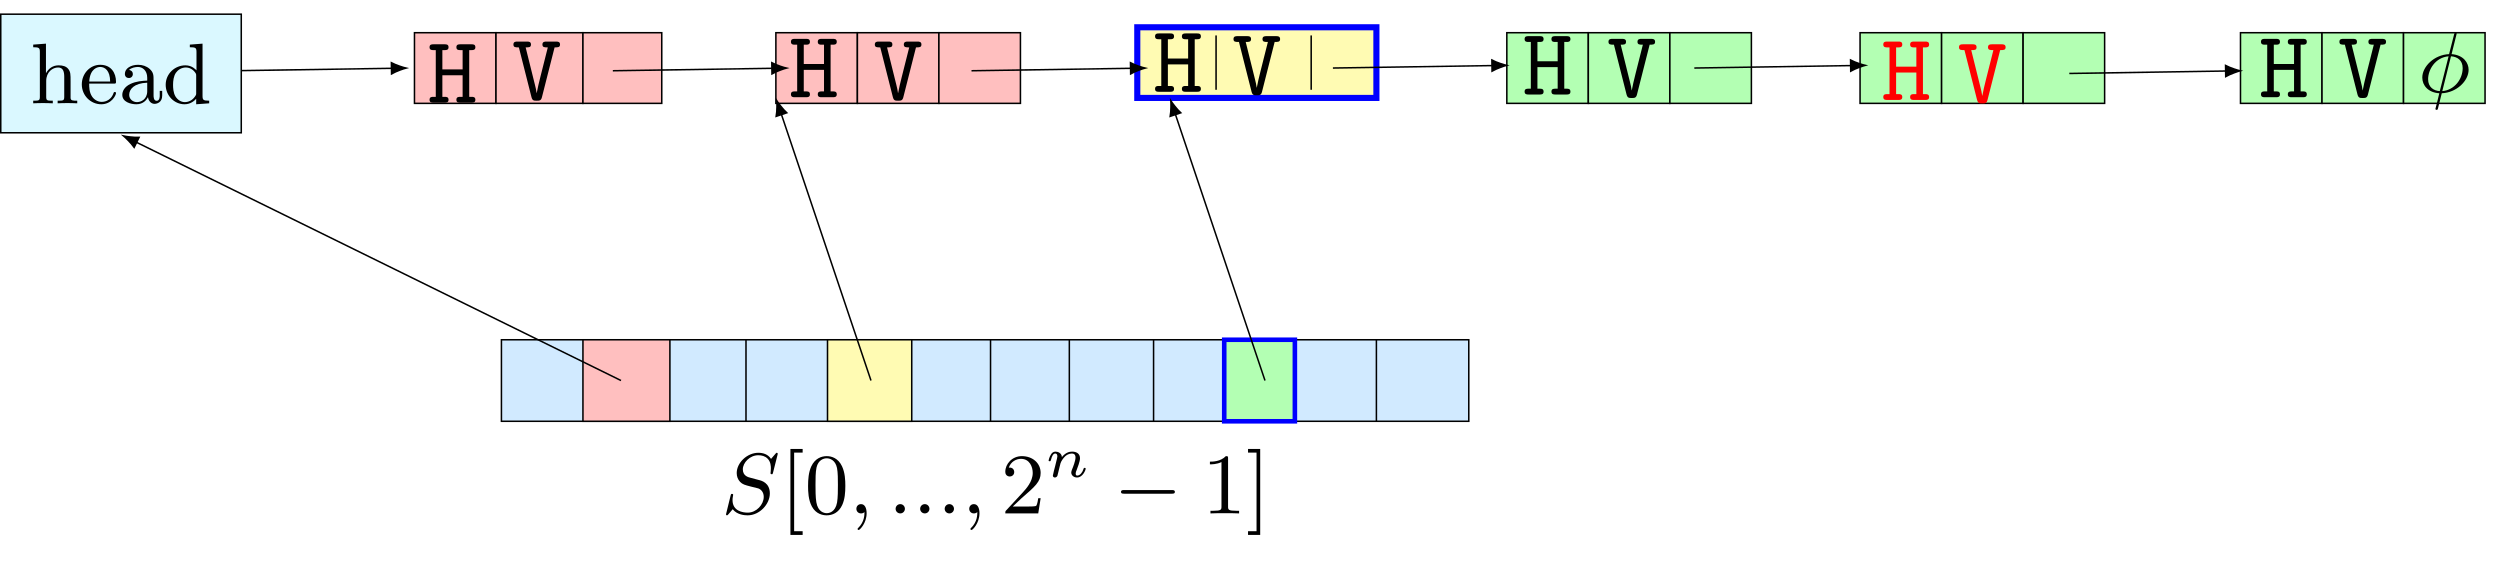
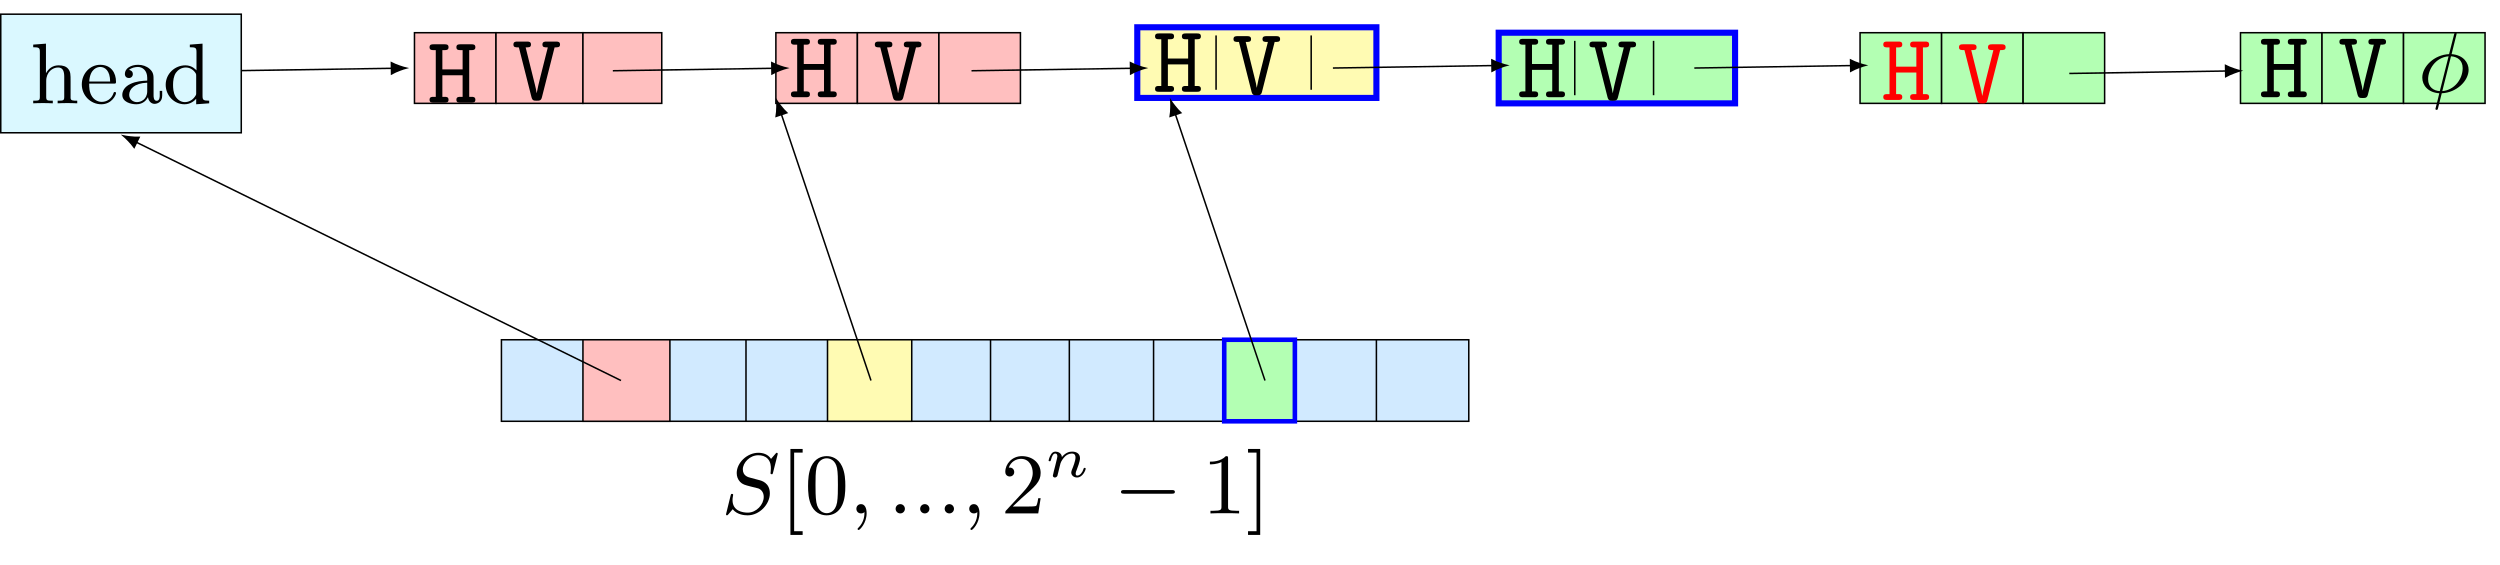
<svg xmlns="http://www.w3.org/2000/svg" xmlns:xlink="http://www.w3.org/1999/xlink" width="652.001pt" height="147.182pt" viewBox="0 0 652.001 147.182">
  <defs>
    <g>
      <g id="glyph-0-0">
        <path d="M 14.656 -15.203 C 14.734 -15.453 14.734 -15.5 14.734 -15.562 C 14.734 -15.578 14.703 -15.812 14.469 -15.812 C 14.344 -15.812 14.328 -15.781 14.062 -15.469 C 13.75 -15.141 14.016 -15.422 12.984 -14.219 C 12.156 -15.469 10.859 -15.812 9.656 -15.812 C 6.766 -15.812 4.031 -13.234 4.031 -10.531 C 4.031 -9.625 4.328 -8.859 4.906 -8.234 C 5.562 -7.562 6.125 -7.422 7.734 -7 L 9.625 -6.531 C 10.344 -6.281 11.078 -5.578 11.078 -4.312 C 11.078 -2.312 9.172 -0.203 6.922 -0.203 C 5.609 -0.203 2.938 -0.609 2.938 -3.469 C 2.938 -3.672 2.938 -4.016 3.078 -4.688 C 3.109 -4.781 3.109 -4.828 3.109 -4.844 C 3.109 -4.938 3.078 -5.094 2.797 -5.094 C 2.531 -5.094 2.516 -4.984 2.422 -4.594 L 1.234 0.25 C 1.234 0.375 1.344 0.5 1.5 0.5 C 1.609 0.5 1.641 0.469 1.922 0.156 C 2.062 0 2.719 -0.812 2.984 -1.094 C 4.141 0.406 6.203 0.5 6.891 0.5 C 9.984 0.5 12.672 -2.406 12.672 -5.219 C 12.672 -8 10.469 -8.562 9.781 -8.719 L 7.734 -9.266 C 7 -9.438 5.625 -9.797 5.625 -11.5 C 5.625 -13.203 7.422 -15.172 9.656 -15.172 C 10.562 -15.172 11.438 -14.938 12.062 -14.312 C 12.922 -13.469 12.938 -12.266 12.938 -11.688 C 12.938 -10.938 12.844 -10.688 12.844 -10.516 C 12.844 -10.344 12.938 -10.219 13.156 -10.219 C 13.406 -10.219 13.406 -10.266 13.516 -10.688 Z M 14.656 -15.203 " />
      </g>
      <g id="glyph-0-1">
        <path d="M 4.078 -0.359 C 4.078 0.375 4.078 2.219 2.422 3.812 C 2.281 3.953 2.281 3.969 2.281 4.062 C 2.281 4.219 2.438 4.328 2.578 4.328 C 2.828 4.328 4.641 2.578 4.641 -0.047 C 4.641 -1.438 4.141 -2.422 3.188 -2.422 C 2.422 -2.422 1.969 -1.844 1.969 -1.203 C 1.969 -0.578 2.422 0 3.188 0 C 3.516 0 3.859 -0.109 4.078 -0.359 Z M 4.078 -0.359 " />
      </g>
      <g id="glyph-0-2">
        <path d="M 4.391 -1.203 C 4.391 -1.859 3.875 -2.422 3.188 -2.422 C 2.484 -2.422 1.969 -1.859 1.969 -1.203 C 1.969 -0.562 2.484 0 3.188 0 C 3.875 0 4.391 -0.562 4.391 -1.203 Z M 4.391 -1.203 " />
      </g>
      <g id="glyph-0-3">
        <path d="M 10.016 -14.953 C 10.047 -15.047 10.094 -15.203 10.094 -15.297 C 10.094 -15.516 9.906 -15.562 9.781 -15.562 C 9.531 -15.562 9.531 -15.5 9.422 -15.094 L 8.109 -9.938 C 4.234 -9.781 1.125 -6.703 1.125 -3.828 C 1.125 -1.766 2.672 0.094 5.562 0.266 C 5.375 0.969 5.219 1.688 5.047 2.375 C 4.734 3.609 4.547 4.266 4.547 4.344 C 4.547 4.438 4.594 4.594 4.859 4.594 C 5.109 4.594 5.141 4.531 5.266 4.016 L 6.203 0.266 C 10.062 0.109 13.203 -2.953 13.203 -5.859 C 13.203 -7.641 11.906 -9.703 8.766 -9.938 Z M 5.688 -0.297 C 4.078 -0.375 2.641 -1.344 2.641 -3.391 C 2.641 -5.875 4.484 -9.062 7.984 -9.375 Z M 8.609 -9.375 C 10.219 -9.266 11.656 -8.391 11.656 -6.281 C 11.656 -3.406 9.5 -0.562 6.344 -0.297 Z M 8.609 -9.375 " />
      </g>
      <g id="glyph-1-0">
        <path d="M 5.875 5.609 L 5.875 4.641 L 3.656 4.641 L 3.656 -15.859 L 5.875 -15.859 L 5.875 -16.812 L 2.688 -16.812 L 2.688 5.609 Z M 5.875 5.609 " />
      </g>
      <g id="glyph-1-1">
        <path d="M 10.609 -7.172 C 10.609 -8.672 10.531 -10.609 9.75 -12.281 C 8.766 -14.391 7.062 -14.938 5.766 -14.938 C 4.422 -14.938 2.719 -14.391 1.719 -12.25 C 1.016 -10.688 0.891 -8.875 0.891 -7.172 C 0.891 -5.719 0.938 -3.547 1.906 -1.766 C 2.953 0.141 4.703 0.5 5.734 0.5 C 7.203 0.5 8.859 -0.141 9.797 -2.203 C 10.469 -3.703 10.609 -5.375 10.609 -7.172 Z M 5.766 -0.062 C 5.094 -0.062 3.469 -0.375 3.047 -2.922 C 2.828 -4.234 2.828 -6.172 2.828 -7.438 C 2.828 -8.969 2.828 -10.734 3.094 -11.969 C 3.547 -13.969 4.984 -14.375 5.734 -14.375 C 6.594 -14.375 8 -13.922 8.438 -11.844 C 8.672 -10.609 8.672 -8.859 8.672 -7.438 C 8.672 -6.047 8.672 -4.172 8.453 -2.844 C 7.984 -0.297 6.328 -0.062 5.766 -0.062 Z M 5.766 -0.062 " />
      </g>
      <g id="glyph-1-2">
        <path d="M 10.359 -3.969 L 9.734 -3.969 C 9.688 -3.672 9.5 -2.359 9.219 -2 C 9.078 -1.797 7.531 -1.797 7.078 -1.797 L 3.094 -1.797 L 5.312 -3.906 C 8.984 -7.078 10.359 -8.281 10.359 -10.562 C 10.359 -13.141 8.234 -14.938 5.469 -14.938 C 2.891 -14.938 1.141 -12.891 1.141 -10.859 C 1.141 -9.734 2.109 -9.625 2.312 -9.625 C 2.797 -9.625 3.469 -9.984 3.469 -10.781 C 3.469 -11.453 3 -11.953 2.312 -11.953 C 2.203 -11.953 2.125 -11.953 2.047 -11.922 C 2.578 -13.516 4.016 -14.234 5.219 -14.234 C 7.516 -14.234 8.297 -12.109 8.297 -10.562 C 8.297 -8.281 6.562 -6.406 5.5 -5.25 L 1.391 -0.812 C 1.141 -0.562 1.141 -0.516 1.141 0 L 9.734 0 Z M 10.359 -3.969 " />
      </g>
      <g id="glyph-1-3">
        <path d="M 6.812 -14.328 C 6.812 -14.891 6.797 -14.938 6.234 -14.938 C 4.844 -13.5 2.781 -13.5 2.078 -13.5 L 2.078 -12.797 C 2.516 -12.797 3.875 -12.797 5.094 -13.391 L 5.094 -1.797 C 5.094 -0.969 5.016 -0.688 2.938 -0.688 L 2.219 -0.688 L 2.219 0 C 3.031 -0.062 5.016 -0.062 5.938 -0.062 C 6.859 -0.062 8.875 -0.062 9.688 0 L 9.688 -0.688 L 8.969 -0.688 C 6.891 -0.688 6.812 -0.969 6.812 -1.797 Z M 6.812 -14.328 " />
      </g>
      <g id="glyph-1-4">
        <path d="M 3.672 5.609 L 3.672 -16.812 L 0.5 -16.812 L 0.5 -15.859 L 2.719 -15.859 L 2.719 4.641 L 0.5 4.641 L 0.5 5.609 Z M 3.672 5.609 " />
      </g>
      <g id="glyph-1-5">
        <path d="M 4.109 -15.562 L 0.781 -15.312 L 0.781 -14.625 C 2.312 -14.625 2.516 -14.469 2.516 -13.359 L 2.516 -1.719 C 2.516 -0.688 2.266 -0.688 0.781 -0.688 L 0.781 0 C 1.844 -0.047 2.266 -0.062 3.344 -0.062 C 4.422 -0.062 4.703 -0.047 5.891 0 L 5.891 -0.688 C 4.422 -0.688 4.172 -0.688 4.172 -1.719 L 4.172 -5.812 C 4.172 -8.188 5.859 -9.344 7.266 -9.344 C 8.594 -9.344 8.875 -8.25 8.875 -6.906 L 8.875 -1.719 C 8.875 -0.688 8.625 -0.688 7.156 -0.688 L 7.156 0 C 8.203 -0.047 8.625 -0.062 9.703 -0.062 C 10.781 -0.062 11.078 -0.047 12.266 0 L 12.266 -0.688 C 11.125 -0.688 10.562 -0.688 10.531 -1.391 L 10.531 -5.688 C 10.531 -7.562 10.531 -8.203 9.906 -8.984 C 9.391 -9.625 8.547 -9.906 7.422 -9.906 C 5.922 -9.906 4.828 -9.125 4.125 -7.875 L 4.109 -7.875 Z M 4.109 -15.562 " />
      </g>
      <g id="glyph-1-6">
        <path d="M 8.969 -5.141 C 9.469 -5.141 9.578 -5.141 9.578 -5.609 C 9.578 -7.922 8.312 -10.047 5.453 -10.047 C 2.766 -10.047 0.656 -7.719 0.656 -4.938 C 0.656 -2 3 0.25 5.734 0.25 C 8.469 0.25 9.578 -2.156 9.578 -2.672 C 9.578 -2.828 9.469 -2.953 9.266 -2.953 C 9.031 -2.953 8.969 -2.797 8.953 -2.719 C 8.188 -0.422 6.188 -0.375 5.859 -0.375 C 4.781 -0.375 3.859 -0.984 3.344 -1.75 C 2.594 -2.844 2.578 -4.188 2.578 -5.141 Z M 2.594 -5.672 C 2.797 -9.125 4.828 -9.484 5.453 -9.484 C 6.688 -9.484 8.031 -8.547 8.047 -5.672 Z M 2.594 -5.672 " />
      </g>
      <g id="glyph-1-7">
        <path d="M 7.672 -1.609 C 7.781 -0.672 8.438 0.141 9.391 0.141 C 9.953 0.141 11.375 -0.203 11.375 -2 L 11.375 -3.25 L 10.734 -3.25 L 10.734 -2.016 C 10.734 -1.766 10.734 -0.656 9.938 -0.656 C 9.125 -0.656 9.125 -1.719 9.125 -2.078 L 9.125 -6.016 C 9.125 -7.281 9.125 -8.047 8.109 -8.969 C 7.281 -9.703 6.203 -10.047 5.094 -10.047 C 3.203 -10.047 1.641 -9.109 1.641 -7.672 C 1.641 -6.969 2.109 -6.594 2.688 -6.594 C 3.297 -6.594 3.719 -7.047 3.719 -7.625 C 3.719 -8.594 2.734 -8.703 2.719 -8.703 C 3.312 -9.281 4.391 -9.484 5.047 -9.484 C 6.188 -9.484 7.469 -8.625 7.469 -6.656 L 7.469 -5.922 C 6.25 -5.875 4.578 -5.766 3.078 -5.047 C 1.453 -4.266 0.969 -3.094 0.969 -2.203 C 0.969 -0.359 3.141 0.25 4.641 0.25 C 6.5 0.25 7.359 -0.984 7.672 -1.609 Z M 7.469 -3.156 C 7.469 -0.984 5.781 -0.312 4.797 -0.312 C 3.75 -0.312 2.766 -1.078 2.766 -2.203 C 2.766 -3.672 4.031 -5.25 7.469 -5.375 Z M 7.469 -3.156 " />
      </g>
      <g id="glyph-1-8">
        <path d="M 8.719 -2.688 C 8.719 -2.281 8.719 -2.219 8.391 -1.75 C 7.688 -0.734 6.656 -0.312 5.766 -0.312 C 4.797 -0.312 3.906 -0.859 3.312 -1.797 C 2.734 -2.766 2.688 -4.078 2.688 -4.797 C 2.688 -5.859 2.828 -7.047 3.406 -7.938 C 3.906 -8.656 4.828 -9.344 6.016 -9.344 C 6.953 -9.344 7.844 -8.875 8.453 -8.031 C 8.719 -7.672 8.719 -7.641 8.719 -7.219 Z M 8.797 -8.594 C 8.672 -8.719 7.672 -9.906 5.922 -9.906 C 3.156 -9.906 0.766 -7.719 0.766 -4.828 C 0.766 -2.016 3 0.25 5.672 0.25 C 7.312 0.25 8.312 -0.719 8.719 -1.188 L 8.719 0.25 L 12.109 0 L 12.109 -0.688 C 10.578 -0.688 10.375 -0.859 10.375 -1.953 L 10.375 -15.562 L 7.062 -15.312 L 7.062 -14.625 C 8.594 -14.625 8.797 -14.469 8.797 -13.359 Z M 8.797 -8.594 " />
      </g>
      <g id="glyph-2-0">
        <path d="M 4.375 -5.172 C 4.297 -6.297 3.25 -6.594 2.688 -6.594 C 2.125 -6.594 1.734 -6.25 1.469 -5.766 C 1.094 -5.156 0.906 -4.359 0.906 -4.297 C 0.906 -4.141 1.047 -4.078 1.188 -4.078 C 1.422 -4.078 1.438 -4.188 1.516 -4.422 C 1.812 -5.609 2.172 -6.094 2.641 -6.094 C 3.188 -6.094 3.188 -5.484 3.188 -5.328 C 3.188 -5.094 3.031 -4.5 2.922 -4.078 C 2.828 -3.672 2.672 -3.062 2.594 -2.734 C 2.5 -2.359 2.406 -1.969 2.297 -1.594 C 2.203 -1.188 2.016 -0.438 2.016 -0.344 C 2.016 -0.016 2.266 0.156 2.547 0.156 C 2.812 0.156 3.062 -0.031 3.188 -0.25 C 3.219 -0.344 3.344 -0.859 3.422 -1.172 L 3.75 -2.516 C 3.859 -2.891 3.906 -3.172 4 -3.516 C 4.141 -4.016 4.656 -4.812 5.219 -5.359 C 5.516 -5.641 6.156 -6.094 6.953 -6.094 C 7.922 -6.094 7.922 -5.328 7.922 -5.047 C 7.922 -4.172 7.281 -2.562 7 -1.891 C 6.922 -1.641 6.812 -1.406 6.812 -1.156 C 6.812 -0.391 7.5 0.156 8.312 0.156 C 9.828 0.156 10.578 -1.828 10.578 -2.156 C 10.578 -2.188 10.562 -2.359 10.297 -2.359 C 10.078 -2.359 10.062 -2.281 9.984 -2 C 9.734 -1.203 9.125 -0.344 8.359 -0.344 C 8.078 -0.344 7.969 -0.562 7.969 -0.875 C 7.969 -1.188 8.062 -1.438 8.203 -1.75 C 8.422 -2.328 9.094 -4.016 9.094 -4.859 C 9.094 -6.078 8.172 -6.594 7.031 -6.594 C 6.281 -6.594 5.328 -6.344 4.375 -5.172 Z M 4.375 -5.172 " />
      </g>
      <g id="glyph-3-0">
        <path d="M 15.141 -5.141 C 15.531 -5.141 15.969 -5.141 15.969 -5.625 C 15.969 -6.094 15.516 -6.094 15.141 -6.094 L 2.766 -6.094 C 2.375 -6.094 1.922 -6.094 1.922 -5.625 C 1.922 -5.141 2.359 -5.141 2.766 -5.141 Z M 15.141 -5.141 " />
      </g>
      <g id="glyph-4-0">
        <path d="M 10.891 -13.703 L 11.5 -13.703 C 11.875 -13.703 12.5 -13.703 12.5 -14.453 C 12.5 -15.219 11.906 -15.219 11.5 -15.219 L 8.547 -15.219 C 8.172 -15.219 7.547 -15.219 7.547 -14.469 C 7.547 -13.703 8.141 -13.703 8.547 -13.703 L 9.172 -13.703 L 9.172 -8.672 L 3.891 -8.672 L 3.891 -13.703 L 4.516 -13.703 C 4.875 -13.703 5.5 -13.703 5.5 -14.453 C 5.5 -15.219 4.906 -15.219 4.516 -15.219 L 1.547 -15.219 C 1.141 -15.219 0.547 -15.219 0.547 -14.453 C 0.547 -13.703 1.172 -13.703 1.547 -13.703 L 2.172 -13.703 L 2.172 -1.516 L 1.547 -1.516 C 1.141 -1.516 0.547 -1.516 0.547 -0.75 C 0.547 0 1.172 0 1.547 0 L 4.516 0 C 4.875 0 5.5 0 5.5 -0.75 C 5.5 -1.516 4.906 -1.516 4.516 -1.516 L 3.891 -1.516 L 3.891 -7.141 L 9.172 -7.141 L 9.172 -1.516 L 8.547 -1.516 C 8.172 -1.516 7.547 -1.516 7.547 -0.766 C 7.547 0 8.141 0 8.547 0 L 11.5 0 C 11.875 0 12.5 0 12.5 -0.75 C 12.5 -1.516 11.906 -1.516 11.5 -1.516 L 10.891 -1.516 Z M 10.891 -13.703 " />
      </g>
      <g id="glyph-4-1">
        <path d="M 11.188 -13.703 C 12.078 -13.703 12.609 -13.703 12.609 -14.469 C 12.609 -15.219 11.953 -15.219 11.578 -15.219 L 9.047 -15.219 C 8.672 -15.219 8.016 -15.219 8.016 -14.469 C 8.016 -13.703 8.547 -13.703 9.422 -13.703 L 7.5 -6.078 C 7.172 -4.75 6.703 -2.859 6.531 -1.797 L 6.5 -1.797 C 6.375 -2.672 6.281 -3.094 6.047 -4.016 L 3.641 -13.703 C 4.516 -13.703 5.031 -13.703 5.031 -14.469 C 5.031 -15.219 4.391 -15.219 4.016 -15.219 L 1.469 -15.219 C 1.094 -15.219 0.453 -15.219 0.453 -14.469 C 0.453 -13.703 0.969 -13.703 1.875 -13.703 L 5.156 -0.75 C 5.406 0.203 5.797 0.203 6.531 0.203 C 7.203 0.203 7.672 0.203 7.891 -0.719 Z M 11.188 -13.703 " />
      </g>
    </g>
    <clipPath id="clip-0">
      <path clip-rule="nonzero" d="M 0 0 L 652 0 L 652 147.184 L 0 147.184 Z M 0 0 " />
    </clipPath>
  </defs>
  <g clip-path="url(#clip-0)">
    <path fill-rule="nonzero" fill="rgb(100%, 100%, 100%)" fill-opacity="1" d="M 0 147.184 L 652 147.184 L 652 0 L 0 0 Z M 0 147.184 " />
  </g>
  <path fill-rule="nonzero" fill="rgb(100%, 98.47%, 70.001%)" fill-opacity="1" stroke-width="1.594" stroke-linecap="butt" stroke-linejoin="miter" stroke="rgb(0%, 0%, 100%)" stroke-opacity="1" stroke-miterlimit="10" d="M 87.876 81.498 L 87.876 63.072 L 150.239 63.072 L 150.239 81.498 Z M 87.876 81.498 " transform="matrix(1, 0, 0, -1, 208.726, 88.611)" />
+   <path fill-rule="nonzero" fill="rgb(70%, 100%, 70%)" fill-opacity="1" stroke-width="1.594" stroke-linecap="butt" stroke-linejoin="miter" stroke="rgb(0%, 0%, 100%)" stroke-opacity="1" stroke-miterlimit="10" d="M 182.129 80.08 L 182.129 61.654 L 243.782 61.654 L 243.782 80.08 Z M 182.129 80.08 " transform="matrix(1, 0, 0, -1, 208.726, 88.611)" />
  <path fill-rule="nonzero" fill="rgb(81.898%, 91.899%, 100%)" fill-opacity="1" stroke-width="0.399" stroke-linecap="butt" stroke-linejoin="miter" stroke="rgb(0%, 0%, 0%)" stroke-opacity="1" stroke-miterlimit="10" d="M -77.953 -21.26 L 174.333 -21.26 L 174.333 0.002 L -77.953 0.002 Z M -77.953 -21.26 " transform="matrix(1, 0, 0, -1, 208.726, 88.611)" />
  <path fill="none" stroke-width="0.399" stroke-linecap="butt" stroke-linejoin="miter" stroke="rgb(0%, 0%, 0%)" stroke-opacity="1" stroke-miterlimit="10" d="M -14.171 0.002 L -14.171 -21.26 " transform="matrix(1, 0, 0, -1, 208.726, 88.611)" />
  <path fill="none" stroke-width="0.399" stroke-linecap="butt" stroke-linejoin="miter" stroke="rgb(0%, 0%, 0%)" stroke-opacity="1" stroke-miterlimit="10" d="M 49.606 0.002 L 49.606 -21.26 " transform="matrix(1, 0, 0, -1, 208.726, 88.611)" />
  <path fill="none" stroke-width="0.399" stroke-linecap="butt" stroke-linejoin="miter" stroke="rgb(0%, 0%, 0%)" stroke-opacity="1" stroke-miterlimit="10" d="M 70.157 0.002 L 70.157 -21.26 " transform="matrix(1, 0, 0, -1, 208.726, 88.611)" />
  <path fill="none" stroke-width="0.399" stroke-linecap="butt" stroke-linejoin="miter" stroke="rgb(0%, 0%, 0%)" stroke-opacity="1" stroke-miterlimit="10" d="M 92.126 0.002 L 92.126 -21.26 " transform="matrix(1, 0, 0, -1, 208.726, 88.611)" />
  <path fill="none" stroke-width="0.399" stroke-linecap="butt" stroke-linejoin="miter" stroke="rgb(0%, 0%, 0%)" stroke-opacity="1" stroke-miterlimit="10" d="M 150.239 0.002 L 150.239 -21.26 " transform="matrix(1, 0, 0, -1, 208.726, 88.611)" />
  <path fill-rule="nonzero" fill="rgb(100%, 75%, 75%)" fill-opacity="1" stroke-width="0.399" stroke-linecap="butt" stroke-linejoin="miter" stroke="rgb(0%, 0%, 0%)" stroke-opacity="1" stroke-miterlimit="10" d="M -56.695 0.002 L -56.695 -21.26 L -34.015 -21.26 L -34.015 0.002 Z M -56.695 0.002 " transform="matrix(1, 0, 0, -1, 208.726, 88.611)" />
  <path fill-rule="nonzero" fill="rgb(100%, 75%, 75%)" fill-opacity="1" stroke-width="0.399" stroke-linecap="butt" stroke-linejoin="miter" stroke="rgb(0%, 0%, 0%)" stroke-opacity="1" stroke-miterlimit="10" d="M -100.632 80.08 L -100.632 61.654 L -79.371 61.654 L -79.371 80.08 Z M -100.632 80.08 " transform="matrix(1, 0, 0, -1, 208.726, 88.611)" />
  <path fill-rule="nonzero" fill="rgb(100%, 75%, 75%)" fill-opacity="1" stroke-width="0.399" stroke-linecap="butt" stroke-linejoin="miter" stroke="rgb(0%, 0%, 0%)" stroke-opacity="1" stroke-miterlimit="10" d="M -79.371 80.08 L -79.371 61.654 L -56.695 61.654 L -56.695 80.08 Z M -79.371 80.08 " transform="matrix(1, 0, 0, -1, 208.726, 88.611)" />
  <path fill-rule="nonzero" fill="rgb(100%, 75%, 75%)" fill-opacity="1" stroke-width="0.399" stroke-linecap="butt" stroke-linejoin="miter" stroke="rgb(0%, 0%, 0%)" stroke-opacity="1" stroke-miterlimit="10" d="M -56.695 80.08 L -56.695 61.654 L -36.14 61.654 L -36.14 80.08 Z M -56.695 80.08 " transform="matrix(1, 0, 0, -1, 208.726, 88.611)" />
  <path fill-rule="nonzero" fill="rgb(100%, 75%, 75%)" fill-opacity="1" stroke-width="0.399" stroke-linecap="butt" stroke-linejoin="miter" stroke="rgb(0%, 0%, 0%)" stroke-opacity="1" stroke-miterlimit="10" d="M -6.378 80.08 L -6.378 61.654 L 14.883 61.654 L 14.883 80.08 Z M -6.378 80.08 " transform="matrix(1, 0, 0, -1, 208.726, 88.611)" />
  <path fill-rule="nonzero" fill="rgb(100%, 75%, 75%)" fill-opacity="1" stroke-width="0.399" stroke-linecap="butt" stroke-linejoin="miter" stroke="rgb(0%, 0%, 0%)" stroke-opacity="1" stroke-miterlimit="10" d="M 14.883 80.08 L 14.883 61.654 L 36.141 61.654 L 36.141 80.08 Z M 14.883 80.08 " transform="matrix(1, 0, 0, -1, 208.726, 88.611)" />
  <path fill-rule="nonzero" fill="rgb(100%, 75%, 75%)" fill-opacity="1" stroke-width="0.399" stroke-linecap="butt" stroke-linejoin="miter" stroke="rgb(0%, 0%, 0%)" stroke-opacity="1" stroke-miterlimit="10" d="M 36.141 80.08 L 36.141 61.654 L 57.403 61.654 L 57.403 80.08 Z M 36.141 80.08 " transform="matrix(1, 0, 0, -1, 208.726, 88.611)" />
  <path fill-rule="nonzero" fill="rgb(100%, 98.47%, 70.001%)" fill-opacity="1" stroke-width="0.399" stroke-linecap="butt" stroke-linejoin="miter" stroke="rgb(0%, 0%, 0%)" stroke-opacity="1" stroke-miterlimit="10" d="M 7.087 0.002 L 7.087 -21.26 L 29.055 -21.26 L 29.055 0.002 Z M 7.087 0.002 " transform="matrix(1, 0, 0, -1, 208.726, 88.611)" />
  <path fill-rule="nonzero" fill="rgb(70%, 100%, 70%)" fill-opacity="1" stroke-width="1.196" stroke-linecap="butt" stroke-linejoin="miter" stroke="rgb(0%, 0%, 100%)" stroke-opacity="1" stroke-miterlimit="10" d="M 110.551 0.002 L 110.551 -21.26 L 128.977 -21.26 L 128.977 0.002 Z M 110.551 0.002 " transform="matrix(1, 0, 0, -1, 208.726, 88.611)" />
-   <path fill-rule="nonzero" fill="rgb(70%, 100%, 70%)" fill-opacity="1" stroke-width="0.399" stroke-linecap="butt" stroke-linejoin="miter" stroke="rgb(0%, 0%, 0%)" stroke-opacity="1" stroke-miterlimit="10" d="M 184.254 80.08 L 184.254 61.654 L 205.512 61.654 L 205.512 80.08 Z M 184.254 80.08 " transform="matrix(1, 0, 0, -1, 208.726, 88.611)" />
-   <path fill-rule="nonzero" fill="rgb(70%, 100%, 70%)" fill-opacity="1" stroke-width="0.399" stroke-linecap="butt" stroke-linejoin="miter" stroke="rgb(0%, 0%, 0%)" stroke-opacity="1" stroke-miterlimit="10" d="M 205.512 80.08 L 205.512 61.654 L 226.774 61.654 L 226.774 80.08 Z M 205.512 80.08 " transform="matrix(1, 0, 0, -1, 208.726, 88.611)" />
-   <path fill-rule="nonzero" fill="rgb(70%, 100%, 70%)" fill-opacity="1" stroke-width="0.399" stroke-linecap="butt" stroke-linejoin="miter" stroke="rgb(0%, 0%, 0%)" stroke-opacity="1" stroke-miterlimit="10" d="M 226.774 80.08 L 226.774 61.654 L 248.036 61.654 L 248.036 80.08 Z M 226.774 80.08 " transform="matrix(1, 0, 0, -1, 208.726, 88.611)" />
  <path fill-rule="nonzero" fill="rgb(70%, 100%, 70%)" fill-opacity="1" stroke-width="0.399" stroke-linecap="butt" stroke-linejoin="miter" stroke="rgb(0%, 0%, 0%)" stroke-opacity="1" stroke-miterlimit="10" d="M 276.379 80.08 L 276.379 61.654 L 297.641 61.654 L 297.641 80.08 Z M 276.379 80.08 " transform="matrix(1, 0, 0, -1, 208.726, 88.611)" />
  <path fill-rule="nonzero" fill="rgb(70%, 100%, 70%)" fill-opacity="1" stroke-width="0.399" stroke-linecap="butt" stroke-linejoin="miter" stroke="rgb(0%, 0%, 0%)" stroke-opacity="1" stroke-miterlimit="10" d="M 297.641 80.08 L 297.641 61.654 L 318.903 61.654 L 318.903 80.08 Z M 297.641 80.08 " transform="matrix(1, 0, 0, -1, 208.726, 88.611)" />
  <path fill-rule="nonzero" fill="rgb(70%, 100%, 70%)" fill-opacity="1" stroke-width="0.399" stroke-linecap="butt" stroke-linejoin="miter" stroke="rgb(0%, 0%, 0%)" stroke-opacity="1" stroke-miterlimit="10" d="M 318.903 80.08 L 318.903 61.654 L 340.161 61.654 L 340.161 80.08 Z M 318.903 80.08 " transform="matrix(1, 0, 0, -1, 208.726, 88.611)" />
  <path fill-rule="nonzero" fill="rgb(70%, 100%, 70%)" fill-opacity="1" stroke-width="0.399" stroke-linecap="butt" stroke-linejoin="miter" stroke="rgb(0%, 0%, 0%)" stroke-opacity="1" stroke-miterlimit="10" d="M 375.594 80.08 L 375.594 61.654 L 396.856 61.654 L 396.856 80.08 Z M 375.594 80.08 " transform="matrix(1, 0, 0, -1, 208.726, 88.611)" />
  <path fill-rule="nonzero" fill="rgb(70%, 100%, 70%)" fill-opacity="1" stroke-width="0.399" stroke-linecap="butt" stroke-linejoin="miter" stroke="rgb(0%, 0%, 0%)" stroke-opacity="1" stroke-miterlimit="10" d="M 396.856 80.08 L 396.856 61.654 L 418.114 61.654 L 418.114 80.08 Z M 396.856 80.08 " transform="matrix(1, 0, 0, -1, 208.726, 88.611)" />
  <path fill-rule="nonzero" fill="rgb(70%, 100%, 70%)" fill-opacity="1" stroke-width="0.399" stroke-linecap="butt" stroke-linejoin="miter" stroke="rgb(0%, 0%, 0%)" stroke-opacity="1" stroke-miterlimit="10" d="M 418.114 80.08 L 418.114 61.654 L 439.376 61.654 L 439.376 80.08 Z M 418.114 80.08 " transform="matrix(1, 0, 0, -1, 208.726, 88.611)" />
  <g fill="rgb(0%, 0%, 0%)" fill-opacity="1">
    <use xlink:href="#glyph-0-0" x="188.105" y="133.899" />
  </g>
  <g fill="rgb(0%, 0%, 0%)" fill-opacity="1">
    <use xlink:href="#glyph-1-0" x="203.455" y="133.899" />
    <use xlink:href="#glyph-1-1" x="209.855" y="133.899" />
  </g>
  <g fill="rgb(0%, 0%, 0%)" fill-opacity="1">
    <use xlink:href="#glyph-0-1" x="221.375" y="133.899" />
  </g>
  <g fill="rgb(0%, 0%, 0%)" fill-opacity="1">
    <use xlink:href="#glyph-0-2" x="231.608" y="133.899" />
    <use xlink:href="#glyph-0-2" x="238.007" y="133.899" />
    <use xlink:href="#glyph-0-2" x="244.407" y="133.899" />
    <use xlink:href="#glyph-0-1" x="250.807" y="133.899" />
  </g>
  <g fill="rgb(0%, 0%, 0%)" fill-opacity="1">
    <use xlink:href="#glyph-1-2" x="261.04" y="133.899" />
  </g>
  <g fill="rgb(0%, 0%, 0%)" fill-opacity="1">
    <use xlink:href="#glyph-2-0" x="272.57" y="124.376" />
  </g>
  <g fill="rgb(0%, 0%, 0%)" fill-opacity="1">
    <use xlink:href="#glyph-3-0" x="290.438" y="133.899" />
  </g>
  <g fill="rgb(0%, 0%, 0%)" fill-opacity="1">
    <use xlink:href="#glyph-1-3" x="313.468" y="133.899" />
    <use xlink:href="#glyph-1-4" x="324.987" y="133.899" />
  </g>
  <g fill="rgb(0%, 0%, 0%)" fill-opacity="1">
    <use xlink:href="#glyph-4-0" x="111.479" y="26.772" />
  </g>
  <g fill="rgb(0%, 0%, 0%)" fill-opacity="1">
    <use xlink:href="#glyph-0-3" x="630.61" y="24.057" />
  </g>
  <g fill="rgb(0%, 0%, 0%)" fill-opacity="1">
    <use xlink:href="#glyph-4-0" x="300.692" y="23.937" />
  </g>
  <g fill="rgb(0%, 0%, 0%)" fill-opacity="1">
-     <use xlink:href="#glyph-4-0" x="397.07" y="24.647" />
+     <use xlink:href="#glyph-4-0" x="395.652" y="25.355" />
  </g>
  <g fill="rgb(0%, 0%, 0%)" fill-opacity="1">
    <use xlink:href="#glyph-4-0" x="205.731" y="25.355" />
  </g>
  <path fill="none" stroke-width="0.399" stroke-linecap="butt" stroke-linejoin="miter" stroke="rgb(0%, 0%, 0%)" stroke-opacity="1" stroke-miterlimit="10" d="M -48.898 70.158 L -7.417 70.795 " transform="matrix(1, 0, 0, -1, 208.726, 88.611)" />
  <path fill-rule="nonzero" fill="rgb(0%, 0%, 0%)" fill-opacity="1" stroke-width="0.399" stroke-linecap="butt" stroke-linejoin="miter" stroke="rgb(0%, 0%, 0%)" stroke-opacity="1" stroke-miterlimit="10" d="M 3.761 -0.001 C 3.298 0.111 1.269 0.752 0.002 1.447 L 0 -1.447 C 1.269 -0.752 3.299 -0.111 3.761 -0.001 Z M 3.761 -0.001 " transform="matrix(0.99986, -0.01538, -0.01538, -0.99986, 201.3096, 17.81448)" />
  <path fill="none" stroke-width="0.399" stroke-linecap="butt" stroke-linejoin="miter" stroke="rgb(0%, 0%, 0%)" stroke-opacity="1" stroke-miterlimit="10" d="M -148.113 70.158 L -106.632 70.795 " transform="matrix(1, 0, 0, -1, 208.726, 88.611)" />
  <path fill-rule="nonzero" fill="rgb(0%, 0%, 0%)" fill-opacity="1" stroke-width="0.399" stroke-linecap="butt" stroke-linejoin="miter" stroke="rgb(0%, 0%, 0%)" stroke-opacity="1" stroke-miterlimit="10" d="M 3.761 -0.001 C 3.298 0.111 1.268 0.752 0.001 1.447 L -0 -1.447 C 1.268 -0.752 3.298 -0.111 3.761 -0.001 Z M 3.761 -0.001 " transform="matrix(0.99986, -0.01538, -0.01538, -0.99986, 102.0951, 17.81448)" />
  <path fill="none" stroke-width="0.399" stroke-linecap="butt" stroke-linejoin="miter" stroke="rgb(0%, 0%, 0%)" stroke-opacity="1" stroke-miterlimit="10" d="M 44.645 70.158 L 86.126 70.795 " transform="matrix(1, 0, 0, -1, 208.726, 88.611)" />
  <path fill-rule="nonzero" fill="rgb(0%, 0%, 0%)" fill-opacity="1" stroke-width="0.399" stroke-linecap="butt" stroke-linejoin="miter" stroke="rgb(0%, 0%, 0%)" stroke-opacity="1" stroke-miterlimit="10" d="M 3.76 -0.001 C 3.301 0.111 1.268 0.752 0.001 1.447 L -0.001 -1.447 C 1.268 -0.752 3.298 -0.111 3.76 -0.001 Z M 3.76 -0.001 " transform="matrix(0.99986, -0.01538, -0.01538, -0.99986, 294.8535, 17.81448)" />
  <path fill="none" stroke-width="0.399" stroke-linecap="butt" stroke-linejoin="miter" stroke="rgb(0%, 0%, 0%)" stroke-opacity="1" stroke-miterlimit="10" d="M 138.899 70.869 L 180.379 71.506 " transform="matrix(1, 0, 0, -1, 208.726, 88.611)" />
  <path fill-rule="nonzero" fill="rgb(0%, 0%, 0%)" fill-opacity="1" stroke-width="0.399" stroke-linecap="butt" stroke-linejoin="miter" stroke="rgb(0%, 0%, 0%)" stroke-opacity="1" stroke-miterlimit="10" d="M 3.761 0.002 C 3.298 0.114 1.268 0.751 0.001 1.446 L -0 -1.445 C 1.269 -0.753 3.298 -0.112 3.761 0.002 Z M 3.761 0.002 " transform="matrix(0.99986, -0.01538, -0.01538, -0.99986, 389.1067, 17.10622)" />
  <path fill="none" stroke-width="0.399" stroke-linecap="butt" stroke-linejoin="miter" stroke="rgb(0%, 0%, 0%)" stroke-opacity="1" stroke-miterlimit="10" d="M 233.153 70.869 L 273.926 71.506 " transform="matrix(1, 0, 0, -1, 208.726, 88.611)" />
  <path fill-rule="nonzero" fill="rgb(0%, 0%, 0%)" fill-opacity="1" stroke-width="0.399" stroke-linecap="butt" stroke-linejoin="miter" stroke="rgb(0%, 0%, 0%)" stroke-opacity="1" stroke-miterlimit="10" d="M 3.76 0.002 C 3.301 0.114 1.268 0.752 0.001 1.447 L -0.001 -1.448 C 1.267 -0.752 3.301 -0.112 3.76 0.002 Z M 3.76 0.002 " transform="matrix(0.99986, -0.01561, -0.01561, -0.99986, 482.6506, 17.10728)" />
  <path fill="none" stroke-width="0.399" stroke-linecap="butt" stroke-linejoin="miter" stroke="rgb(0%, 0%, 0%)" stroke-opacity="1" stroke-miterlimit="10" d="M 330.95 69.451 L 371.723 70.088 " transform="matrix(1, 0, 0, -1, 208.726, 88.611)" />
  <path fill-rule="nonzero" fill="rgb(0%, 0%, 0%)" fill-opacity="1" stroke-width="0.399" stroke-linecap="butt" stroke-linejoin="miter" stroke="rgb(0%, 0%, 0%)" stroke-opacity="1" stroke-miterlimit="10" d="M 3.76 0 C 3.301 0.113 1.268 0.75 0.001 1.446 L -0.001 -1.445 C 1.268 -0.75 3.301 -0.114 3.76 0 Z M 3.76 0 " transform="matrix(0.99986, -0.01564, -0.01564, -0.99986, 580.4475, 18.52396)" />
  <g fill="rgb(100%, 0%, 0%)" fill-opacity="1">
    <use xlink:href="#glyph-4-0" x="490.614" y="26.063" />
  </g>
  <g fill="rgb(0%, 0%, 0%)" fill-opacity="1">
    <use xlink:href="#glyph-4-0" x="589.117" y="25.355" />
  </g>
  <g fill="rgb(0%, 0%, 0%)" fill-opacity="1">
    <use xlink:href="#glyph-4-1" x="133.448" y="26.063" />
  </g>
  <g fill="rgb(0%, 0%, 0%)" fill-opacity="1">
-     <use xlink:href="#glyph-4-1" x="321.243" y="24.647" />
+     <use xlink:href="#glyph-4-1" x="321.242" y="24.647" />
  </g>
  <g fill="rgb(0%, 0%, 0%)" fill-opacity="1">
-     <use xlink:href="#glyph-4-1" x="419.038" y="25.355" />
+     <use xlink:href="#glyph-4-1" x="414.078" y="26.063" />
  </g>
  <g fill="rgb(0%, 0%, 0%)" fill-opacity="1">
    <use xlink:href="#glyph-4-1" x="227.7" y="26.063" />
  </g>
  <g fill="rgb(100%, 0%, 0%)" fill-opacity="1">
    <use xlink:href="#glyph-4-1" x="510.456" y="26.772" />
  </g>
  <g fill="rgb(0%, 0%, 0%)" fill-opacity="1">
    <use xlink:href="#glyph-4-1" x="609.668" y="25.355" />
  </g>
  <path fill-rule="nonzero" fill="rgb(85.359%, 97.359%, 100%)" fill-opacity="1" stroke-width="0.399" stroke-linecap="butt" stroke-linejoin="miter" stroke="rgb(0%, 0%, 0%)" stroke-opacity="1" stroke-miterlimit="10" d="M -145.804 84.912 L -208.531 84.912 L -208.531 53.986 L -145.804 53.986 Z M -145.804 84.912 " transform="matrix(1, 0, 0, -1, 208.726, 88.611)" />
  <g fill="rgb(0%, 0%, 0%)" fill-opacity="1">
    <use xlink:href="#glyph-1-5" x="7.878" y="26.945" />
    <use xlink:href="#glyph-1-6" x="20.678" y="26.945" />
    <use xlink:href="#glyph-1-7" x="30.926" y="26.945" />
    <use xlink:href="#glyph-1-8" x="42.446" y="26.945" />
  </g>
  <path fill="none" stroke-width="0.399" stroke-linecap="butt" stroke-linejoin="miter" stroke="rgb(0%, 0%, 0%)" stroke-opacity="1" stroke-miterlimit="10" d="M -46.773 -10.631 L -173.093 51.478 " transform="matrix(1, 0, 0, -1, 208.726, 88.611)" />
  <path fill-rule="nonzero" fill="rgb(0%, 0%, 0%)" fill-opacity="1" stroke-width="0.399" stroke-linecap="butt" stroke-linejoin="miter" stroke="rgb(0%, 0%, 0%)" stroke-opacity="1" stroke-miterlimit="10" d="M 3.762 -0 C 3.301 0.113 1.268 0.75 -0.001 1.445 L 0.001 -1.444 C 1.27 -0.751 3.3 -0.114 3.762 -0 Z M 3.762 -0 " transform="matrix(-0.89735, -0.4412, -0.4412, 0.89735, 35.63309, 37.13245)" />
  <path fill="none" stroke-width="0.399" stroke-linecap="butt" stroke-linejoin="miter" stroke="rgb(0%, 0%, 0%)" stroke-opacity="1" stroke-miterlimit="10" d="M 18.426 -10.631 L -4.917 58.728 " transform="matrix(1, 0, 0, -1, 208.726, 88.611)" />
  <path fill-rule="nonzero" fill="rgb(0%, 0%, 0%)" fill-opacity="1" stroke-width="0.399" stroke-linecap="butt" stroke-linejoin="miter" stroke="rgb(0%, 0%, 0%)" stroke-opacity="1" stroke-miterlimit="10" d="M 3.763 0 C 3.298 0.112 1.271 0.752 0.001 1.448 L -0 -1.445 C 1.268 -0.751 3.301 -0.112 3.763 0 Z M 3.763 0 " transform="matrix(-0.31892, -0.94772, -0.94772, 0.31892, 203.8098, 29.8827)" />
  <path fill="none" stroke-width="0.399" stroke-linecap="butt" stroke-linejoin="miter" stroke="rgb(0%, 0%, 0%)" stroke-opacity="1" stroke-miterlimit="10" d="M 121.184 -10.631 L 97.84 58.728 " transform="matrix(1, 0, 0, -1, 208.726, 88.611)" />
  <path fill-rule="nonzero" fill="rgb(0%, 0%, 0%)" fill-opacity="1" stroke-width="0.399" stroke-linecap="butt" stroke-linejoin="miter" stroke="rgb(0%, 0%, 0%)" stroke-opacity="1" stroke-miterlimit="10" d="M 3.763 -0 C 3.299 0.114 1.271 0.752 0.001 1.447 L -0 -1.446 C 1.268 -0.752 3.301 -0.113 3.763 -0 Z M 3.763 -0 " transform="matrix(-0.31895, -0.94772, -0.94772, 0.31895, 306.5669, 29.8827)" />
  <path fill="none" stroke-width="0.399" stroke-linecap="butt" stroke-linejoin="miter" stroke="rgb(0%, 0%, 0%)" stroke-opacity="1" stroke-miterlimit="10" d="M 133.231 79.369 L 133.231 65.197 " transform="matrix(1, 0, 0, -1, 208.726, 88.611)" />
+   <path fill="none" stroke-width="0.399" stroke-linecap="butt" stroke-linejoin="miter" stroke="rgb(0%, 0%, 0%)" stroke-opacity="1" stroke-miterlimit="10" d="M 201.973 77.955 L 201.973 63.779 " transform="matrix(1, 0, 0, -1, 208.726, 88.611)" />
+   <path fill="none" stroke-width="0.399" stroke-linecap="butt" stroke-linejoin="miter" stroke="rgb(0%, 0%, 0%)" stroke-opacity="1" stroke-miterlimit="10" d="M 222.524 77.955 L 222.524 63.779 " transform="matrix(1, 0, 0, -1, 208.726, 88.611)" />
  <path fill="none" stroke-width="0.399" stroke-linecap="butt" stroke-linejoin="miter" stroke="rgb(0%, 0%, 0%)" stroke-opacity="1" stroke-miterlimit="10" d="M 108.426 79.369 L 108.426 65.197 " transform="matrix(1, 0, 0, -1, 208.726, 88.611)" />
</svg>
